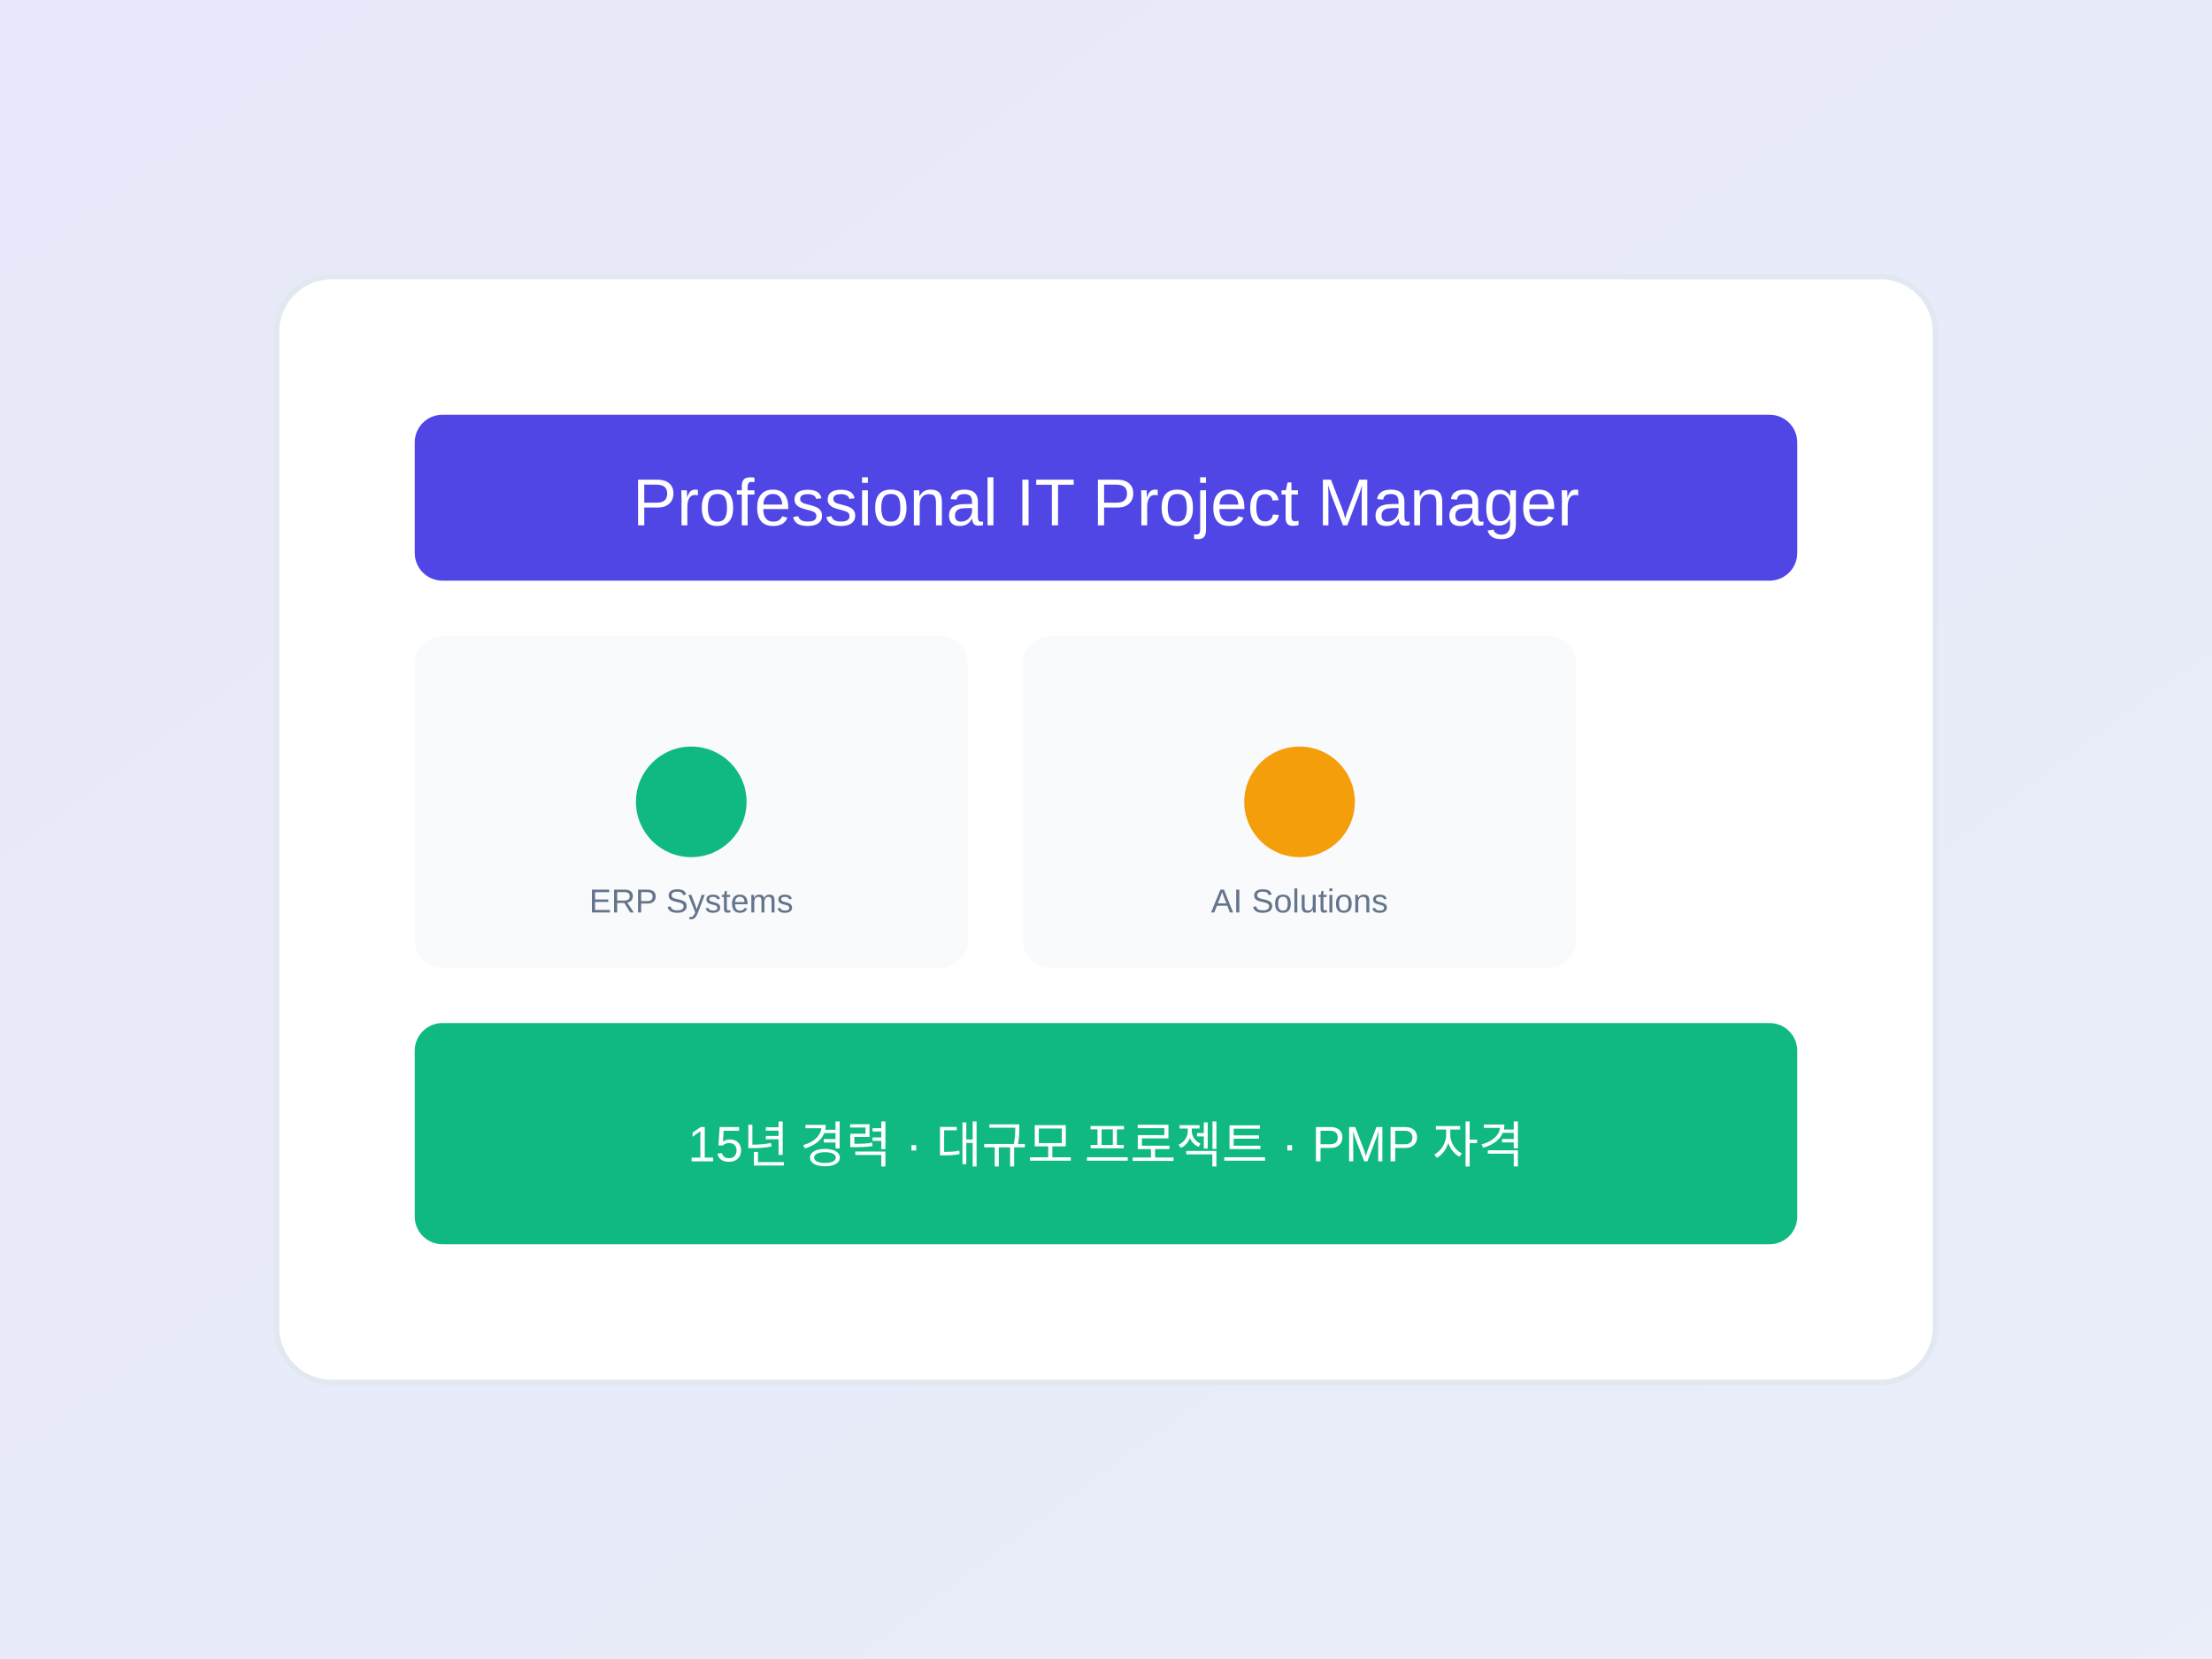
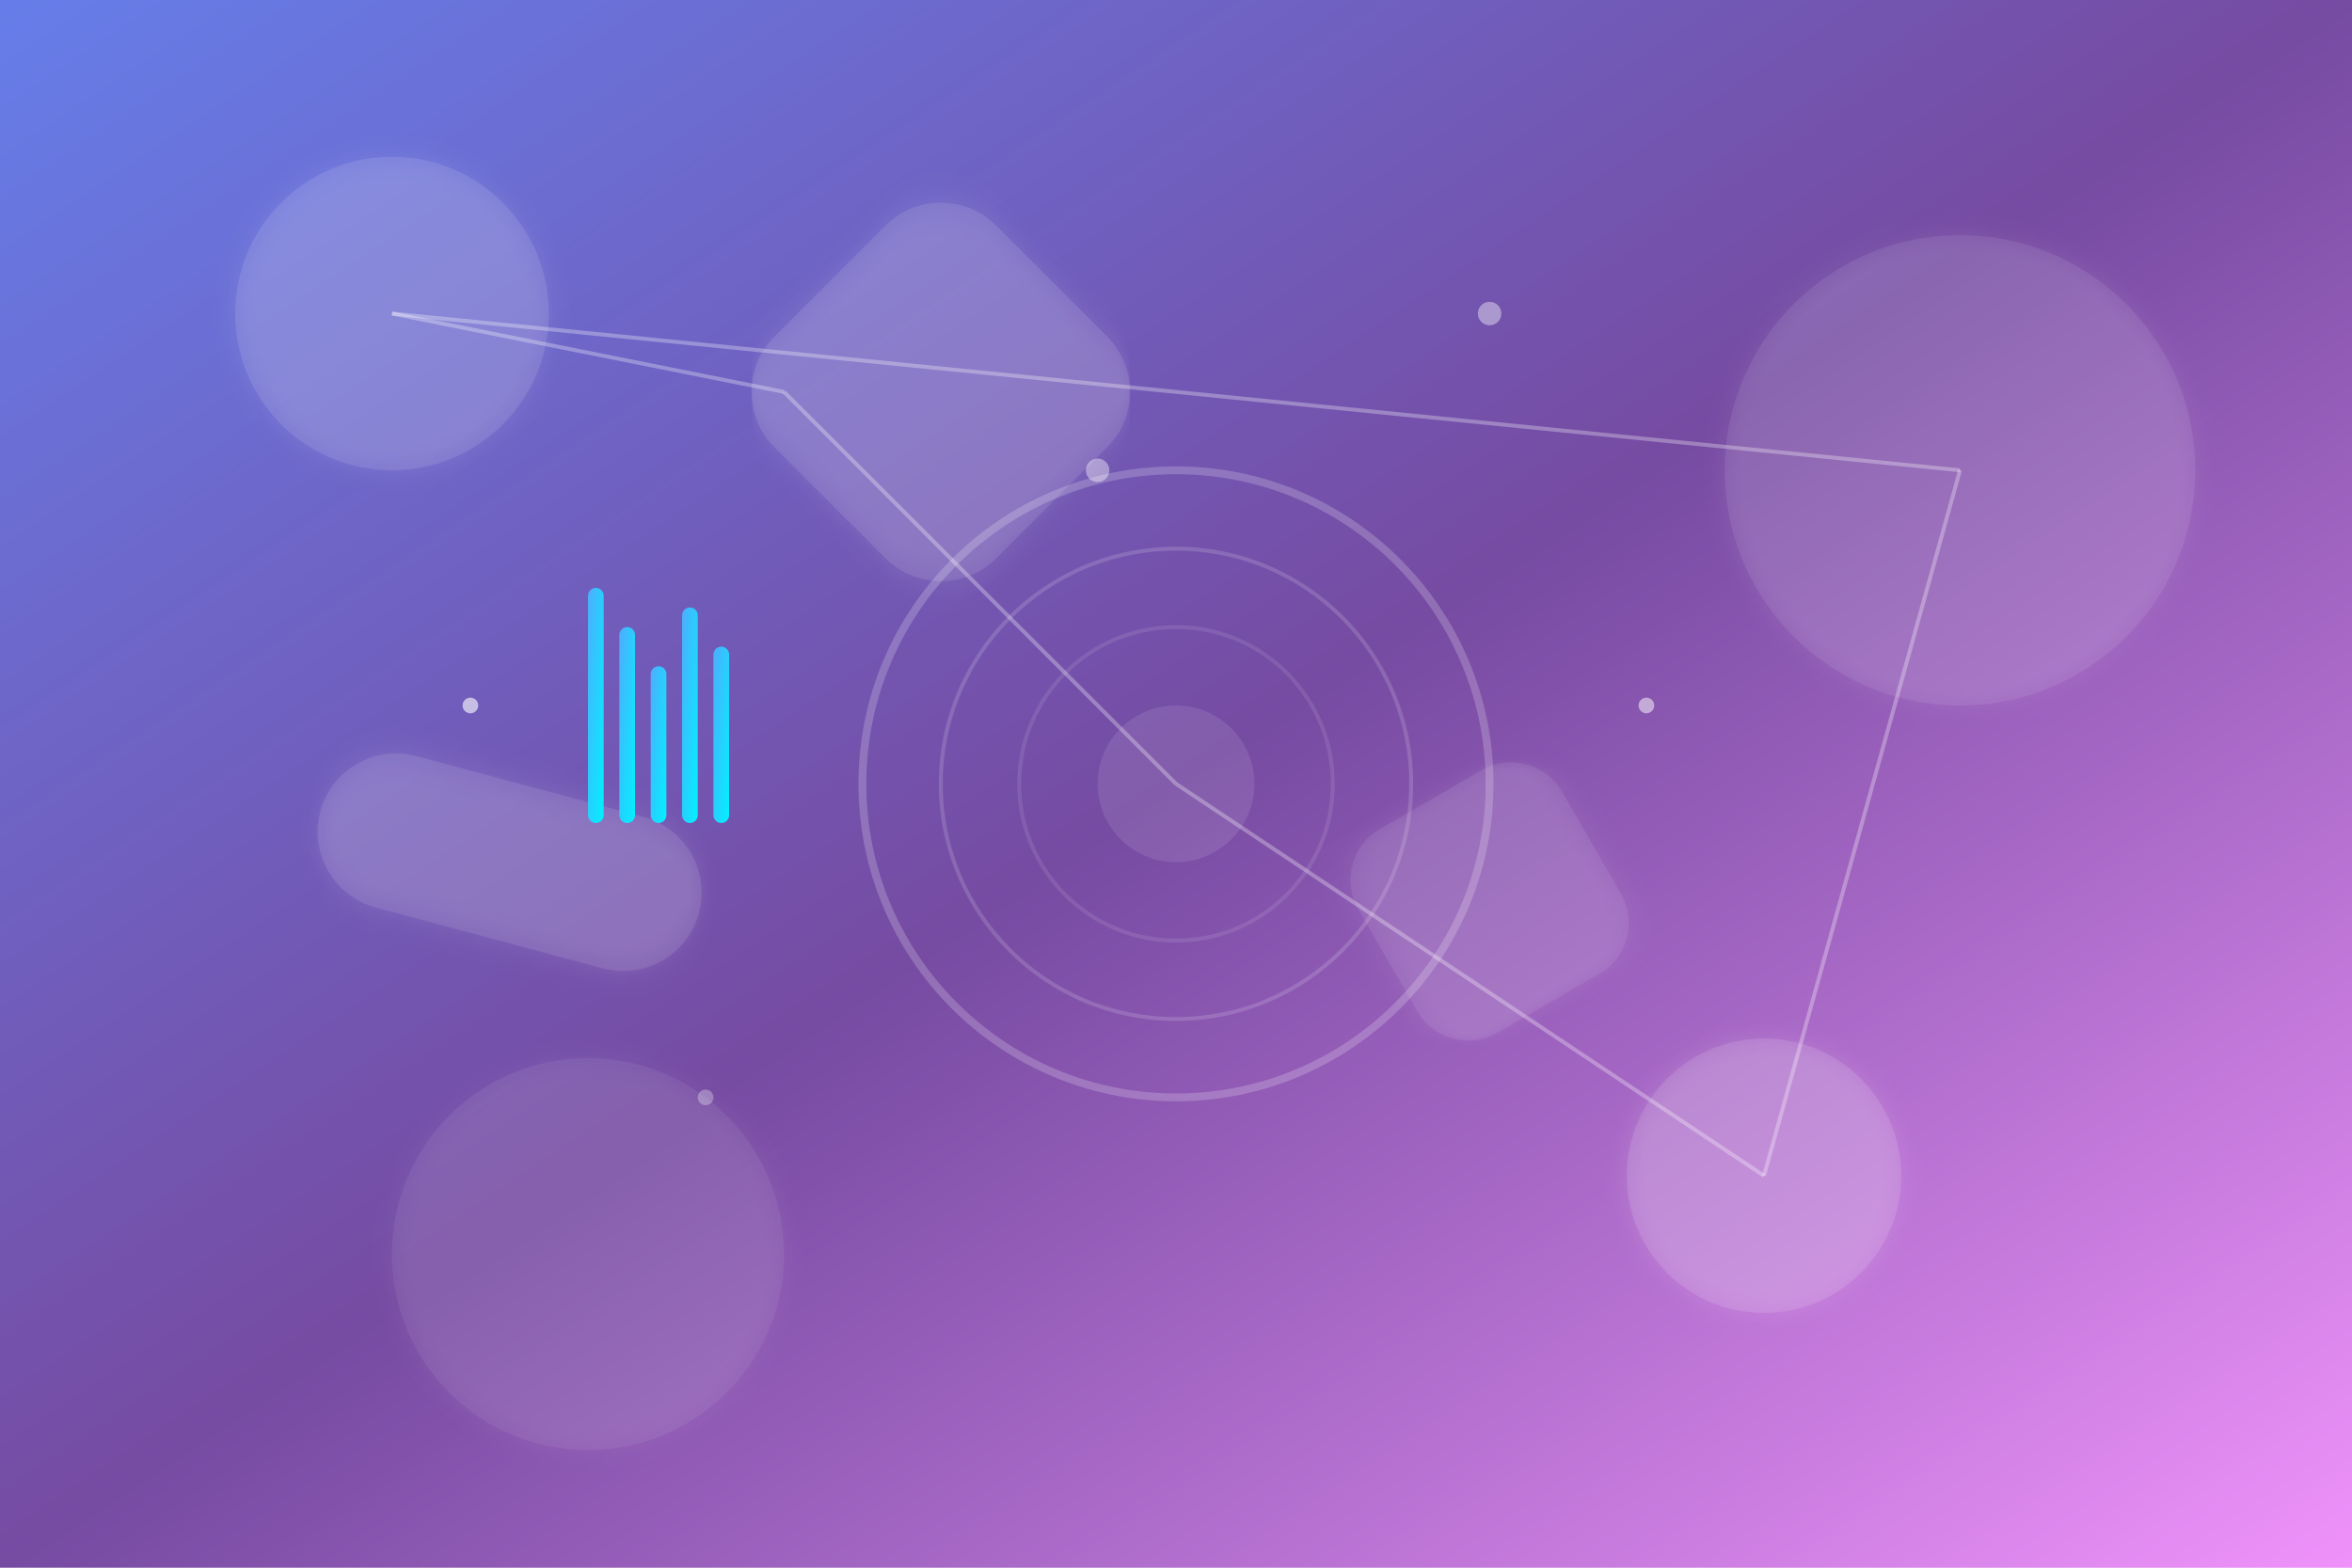
- <svg xmlns="http://www.w3.org/2000/svg" width="800" height="600" viewBox="0 0 800 600" fill="none">
-   <rect width="800" height="600" fill="#F8FAFC" />
-   <rect x="0" y="0" width="800" height="600" fill="url(#gradient)" />
+ <svg xmlns="http://www.w3.org/2000/svg" width="600" height="400" viewBox="0 0 600 400" fill="none">
  <defs>
-     <linearGradient id="gradient" x1="0%" y1="0%" x2="100%" y2="100%">
-       <stop offset="0%" style="stop-color:#4F46E5;stop-opacity:0.1" />
-       <stop offset="100%" style="stop-color:#667EEA;stop-opacity:0.1" />
+     <linearGradient id="heroGradient" x1="0%" y1="0%" x2="100%" y2="100%">
+       <stop offset="0%" style="stop-color:#667eea;stop-opacity:1" />
+       <stop offset="50%" style="stop-color:#764ba2;stop-opacity:1" />
+       <stop offset="100%" style="stop-color:#f093fb;stop-opacity:1" />
    </linearGradient>
+     <linearGradient id="accentGradient" x1="0%" y1="0%" x2="100%" y2="100%">
+       <stop offset="0%" style="stop-color:#4facfe;stop-opacity:1" />
+       <stop offset="100%" style="stop-color:#00f2fe;stop-opacity:1" />
+     </linearGradient>
+     <filter id="glow">
+       <feGaussianBlur stdDeviation="3" result="coloredBlur" />
+       <feMerge>
+         <feMergeNode in="coloredBlur" />
+         <feMergeNode in="SourceGraphic" />
+       </feMerge>
+     </filter>
  </defs>
-   <rect x="100" y="100" width="600" height="400" rx="20" fill="white" stroke="#E2E8F0" stroke-width="2" />
-   <rect x="150" y="150" width="500" height="60" rx="10" fill="#4F46E5" />
-   <text x="400" y="190" font-family="Arial, sans-serif" font-size="24" fill="white" text-anchor="middle">Professional IT Project Manager</text>
-   <rect x="150" y="230" width="200" height="120" rx="10" fill="#F8FAFC" />
-   <rect x="370" y="230" width="200" height="120" rx="10" fill="#F8FAFC" />
-   <rect x="150" y="370" width="500" height="80" rx="10" fill="#10B981" />
-   <text x="400" y="420" font-family="Arial, sans-serif" font-size="18" fill="white" text-anchor="middle">15년 경력 · 대규모 프로젝트 · PMP 자격</text>
-   <circle cx="250" cy="290" r="20" fill="#10B981" />
-   <circle cx="470" cy="290" r="20" fill="#F59E0B" />
-   <text x="250" y="330" font-family="Arial, sans-serif" font-size="12" fill="#64748B" text-anchor="middle">ERP Systems</text>
-   <text x="470" y="330" font-family="Arial, sans-serif" font-size="12" fill="#64748B" text-anchor="middle">AI Solutions</text>
+   <rect width="600" height="400" fill="url(#heroGradient)" />
+   <circle cx="100" cy="80" r="40" fill="rgba(255,255,255,0.1)" filter="url(#glow)" />
+   <circle cx="500" cy="120" r="60" fill="rgba(255,255,255,0.08)" filter="url(#glow)" />
+   <circle cx="450" cy="300" r="35" fill="rgba(255,255,255,0.12)" filter="url(#glow)" />
+   <circle cx="150" cy="320" r="50" fill="rgba(255,255,255,0.06)" filter="url(#glow)" />
+   <rect x="200" y="60" width="80" height="80" rx="20" fill="rgba(255,255,255,0.1)" transform="rotate(45 240 100)" filter="url(#glow)" />
+   <rect x="350" y="200" width="60" height="60" rx="15" fill="rgba(255,255,255,0.08)" transform="rotate(-30 380 230)" filter="url(#glow)" />
+   <rect x="80" y="200" width="100" height="40" rx="20" fill="rgba(255,255,255,0.1)" transform="rotate(15 130 220)" filter="url(#glow)" />
+   <g transform="translate(300, 200)">
+     <circle cx="0" cy="0" r="80" fill="none" stroke="rgba(255,255,255,0.2)" stroke-width="2" />
+     <circle cx="0" cy="0" r="60" fill="none" stroke="rgba(255,255,255,0.15)" stroke-width="1" />
+     <circle cx="0" cy="0" r="40" fill="none" stroke="rgba(255,255,255,0.1)" stroke-width="1" />
+     <circle cx="0" cy="0" r="20" fill="rgba(255,255,255,0.1)" />
+   </g>
+   <g transform="translate(150, 150)">
+     <rect x="0" y="0" width="4" height="60" fill="url(#accentGradient)" rx="2" />
+     <rect x="8" y="10" width="4" height="50" fill="url(#accentGradient)" rx="2" />
+     <rect x="16" y="20" width="4" height="40" fill="url(#accentGradient)" rx="2" />
+     <rect x="24" y="5" width="4" height="55" fill="url(#accentGradient)" rx="2" />
+     <rect x="32" y="15" width="4" height="45" fill="url(#accentGradient)" rx="2" />
+   </g>
+   <g stroke="rgba(255,255,255,0.3)" stroke-width="1" fill="none">
+     <line x1="100" y1="80" x2="200" y2="100" />
+     <line x1="200" y1="100" x2="300" y2="200" />
+     <line x1="300" y1="200" x2="450" y2="300" />
+     <line x1="450" y1="300" x2="500" y2="120" />
+     <line x1="500" y1="120" x2="100" y2="80" />
+   </g>
+   <circle cx="120" cy="180" r="2" fill="rgba(255,255,255,0.6)" />
+   <circle cx="280" cy="120" r="3" fill="rgba(255,255,255,0.4)" />
+   <circle cx="420" cy="180" r="2" fill="rgba(255,255,255,0.5)" />
+   <circle cx="180" cy="280" r="2" fill="rgba(255,255,255,0.3)" />
+   <circle cx="380" cy="80" r="3" fill="rgba(255,255,255,0.4)" />
</svg>
